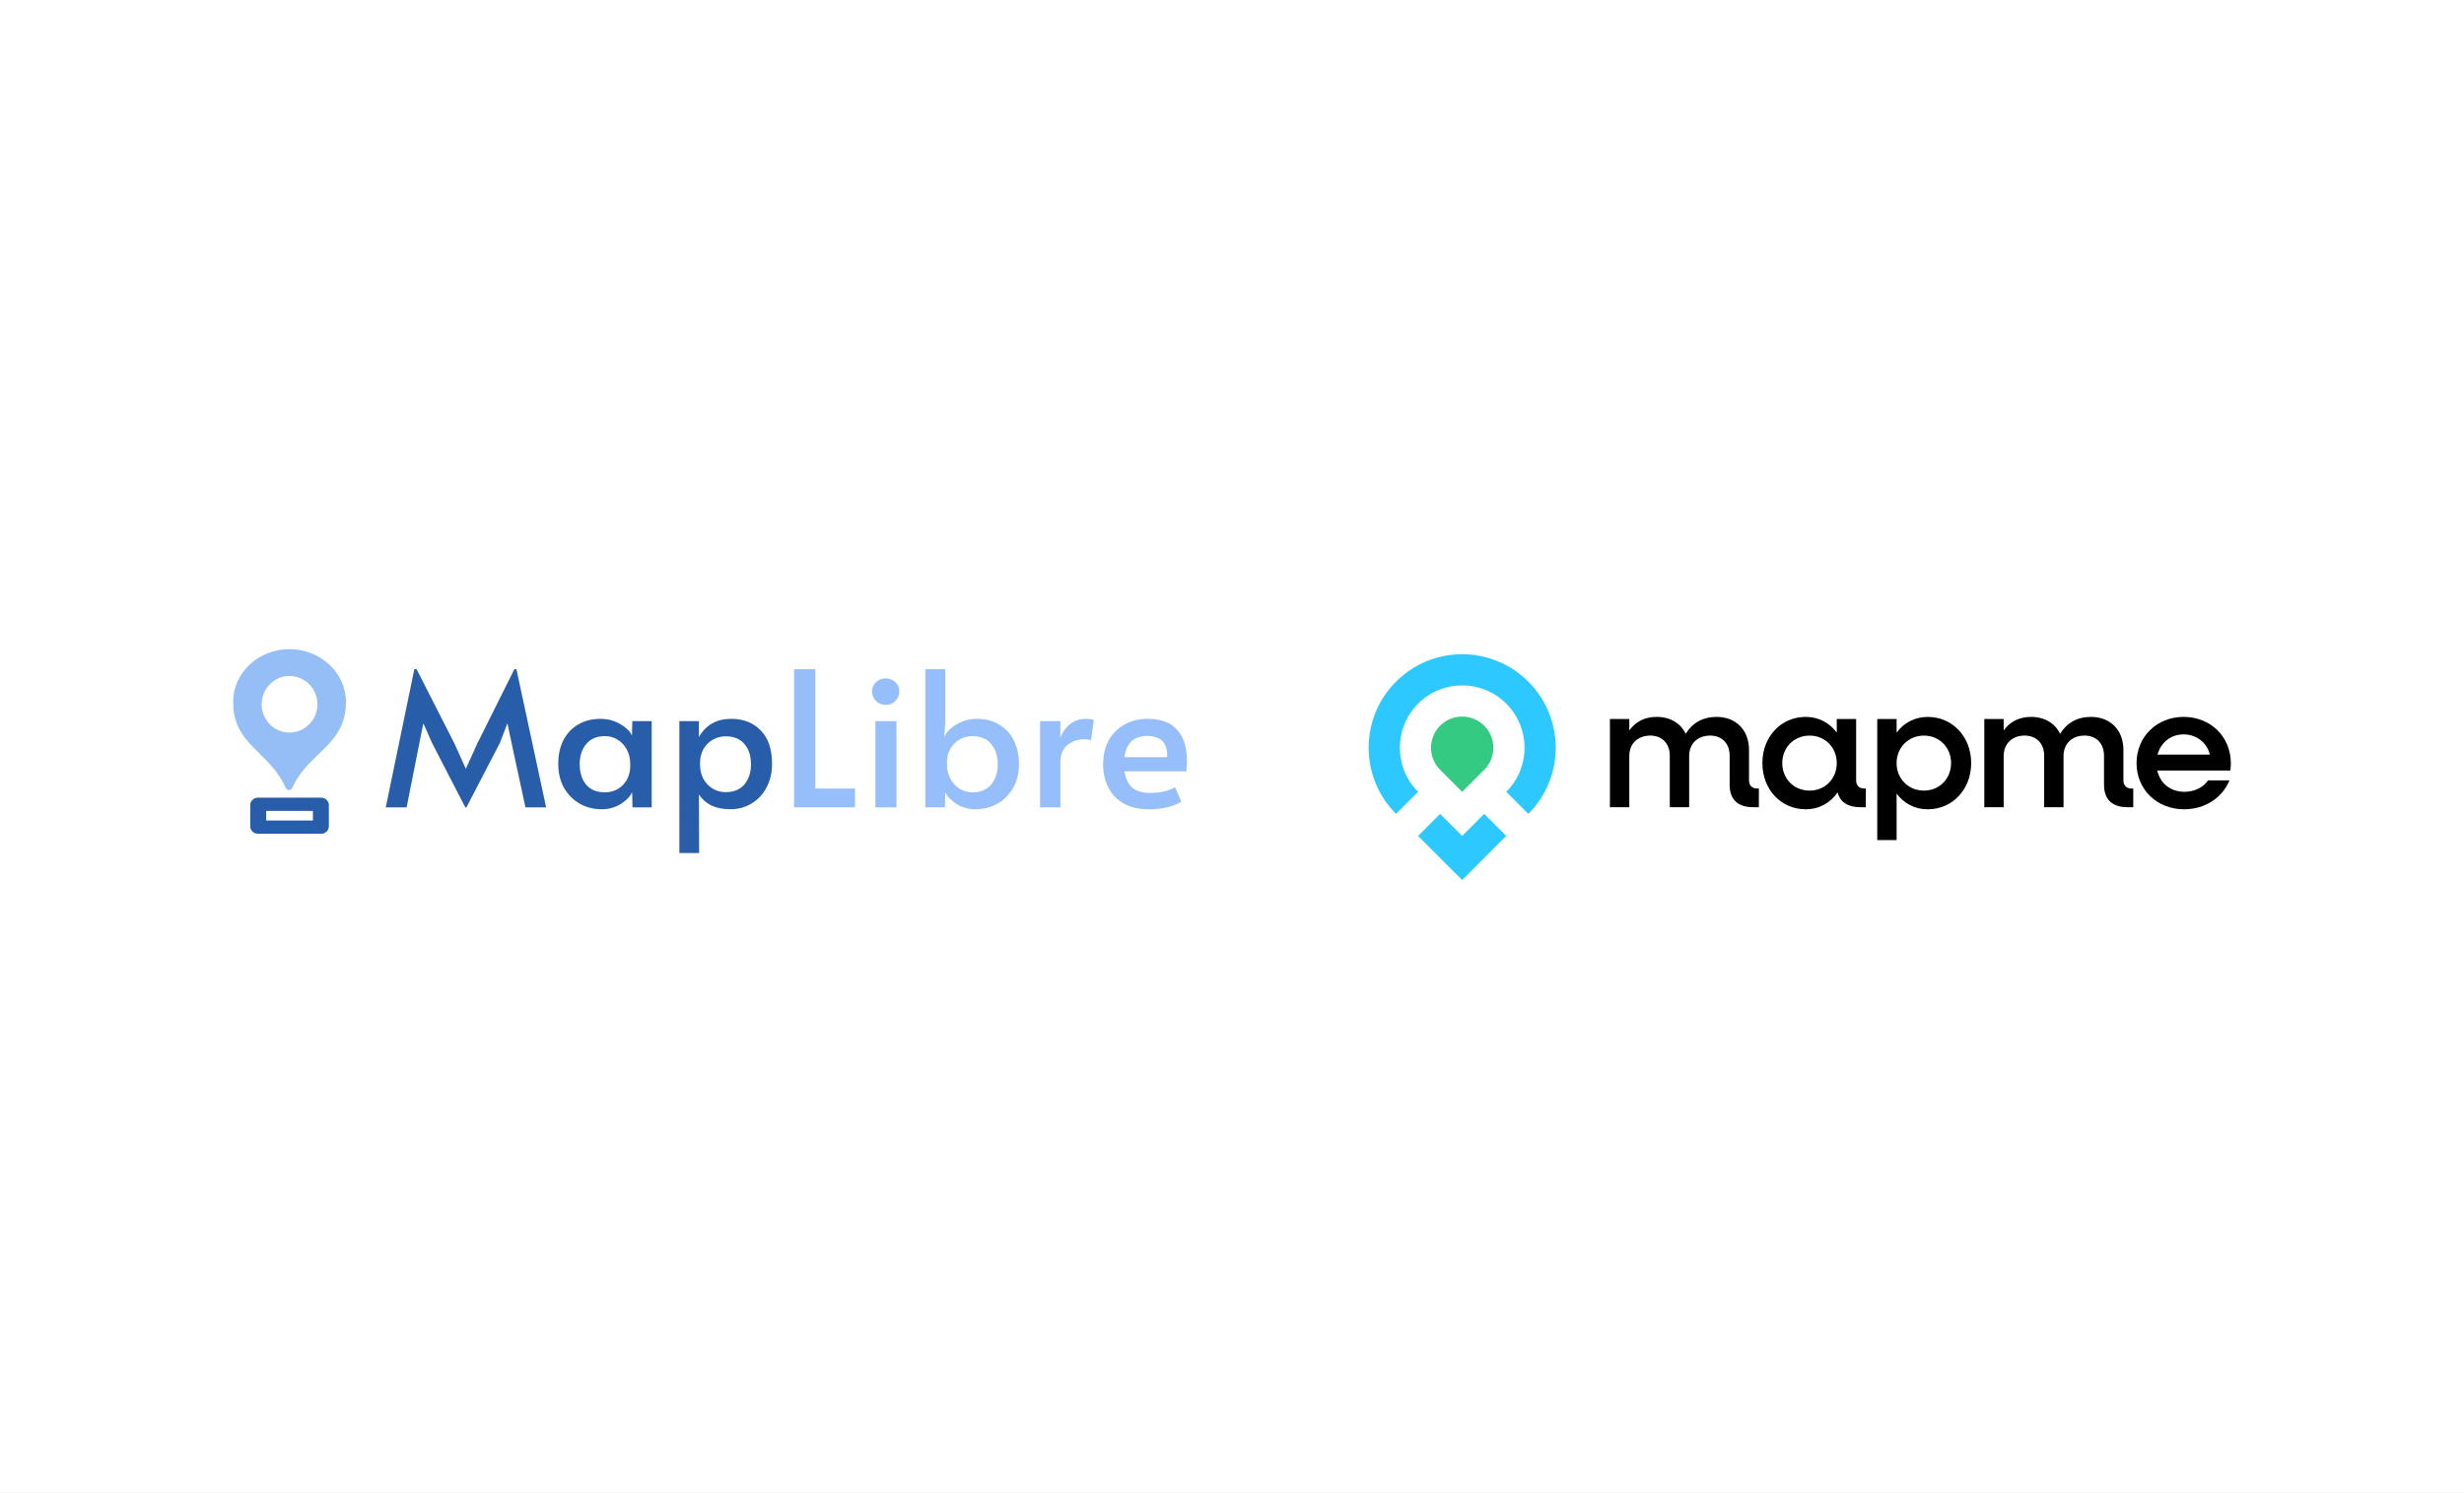
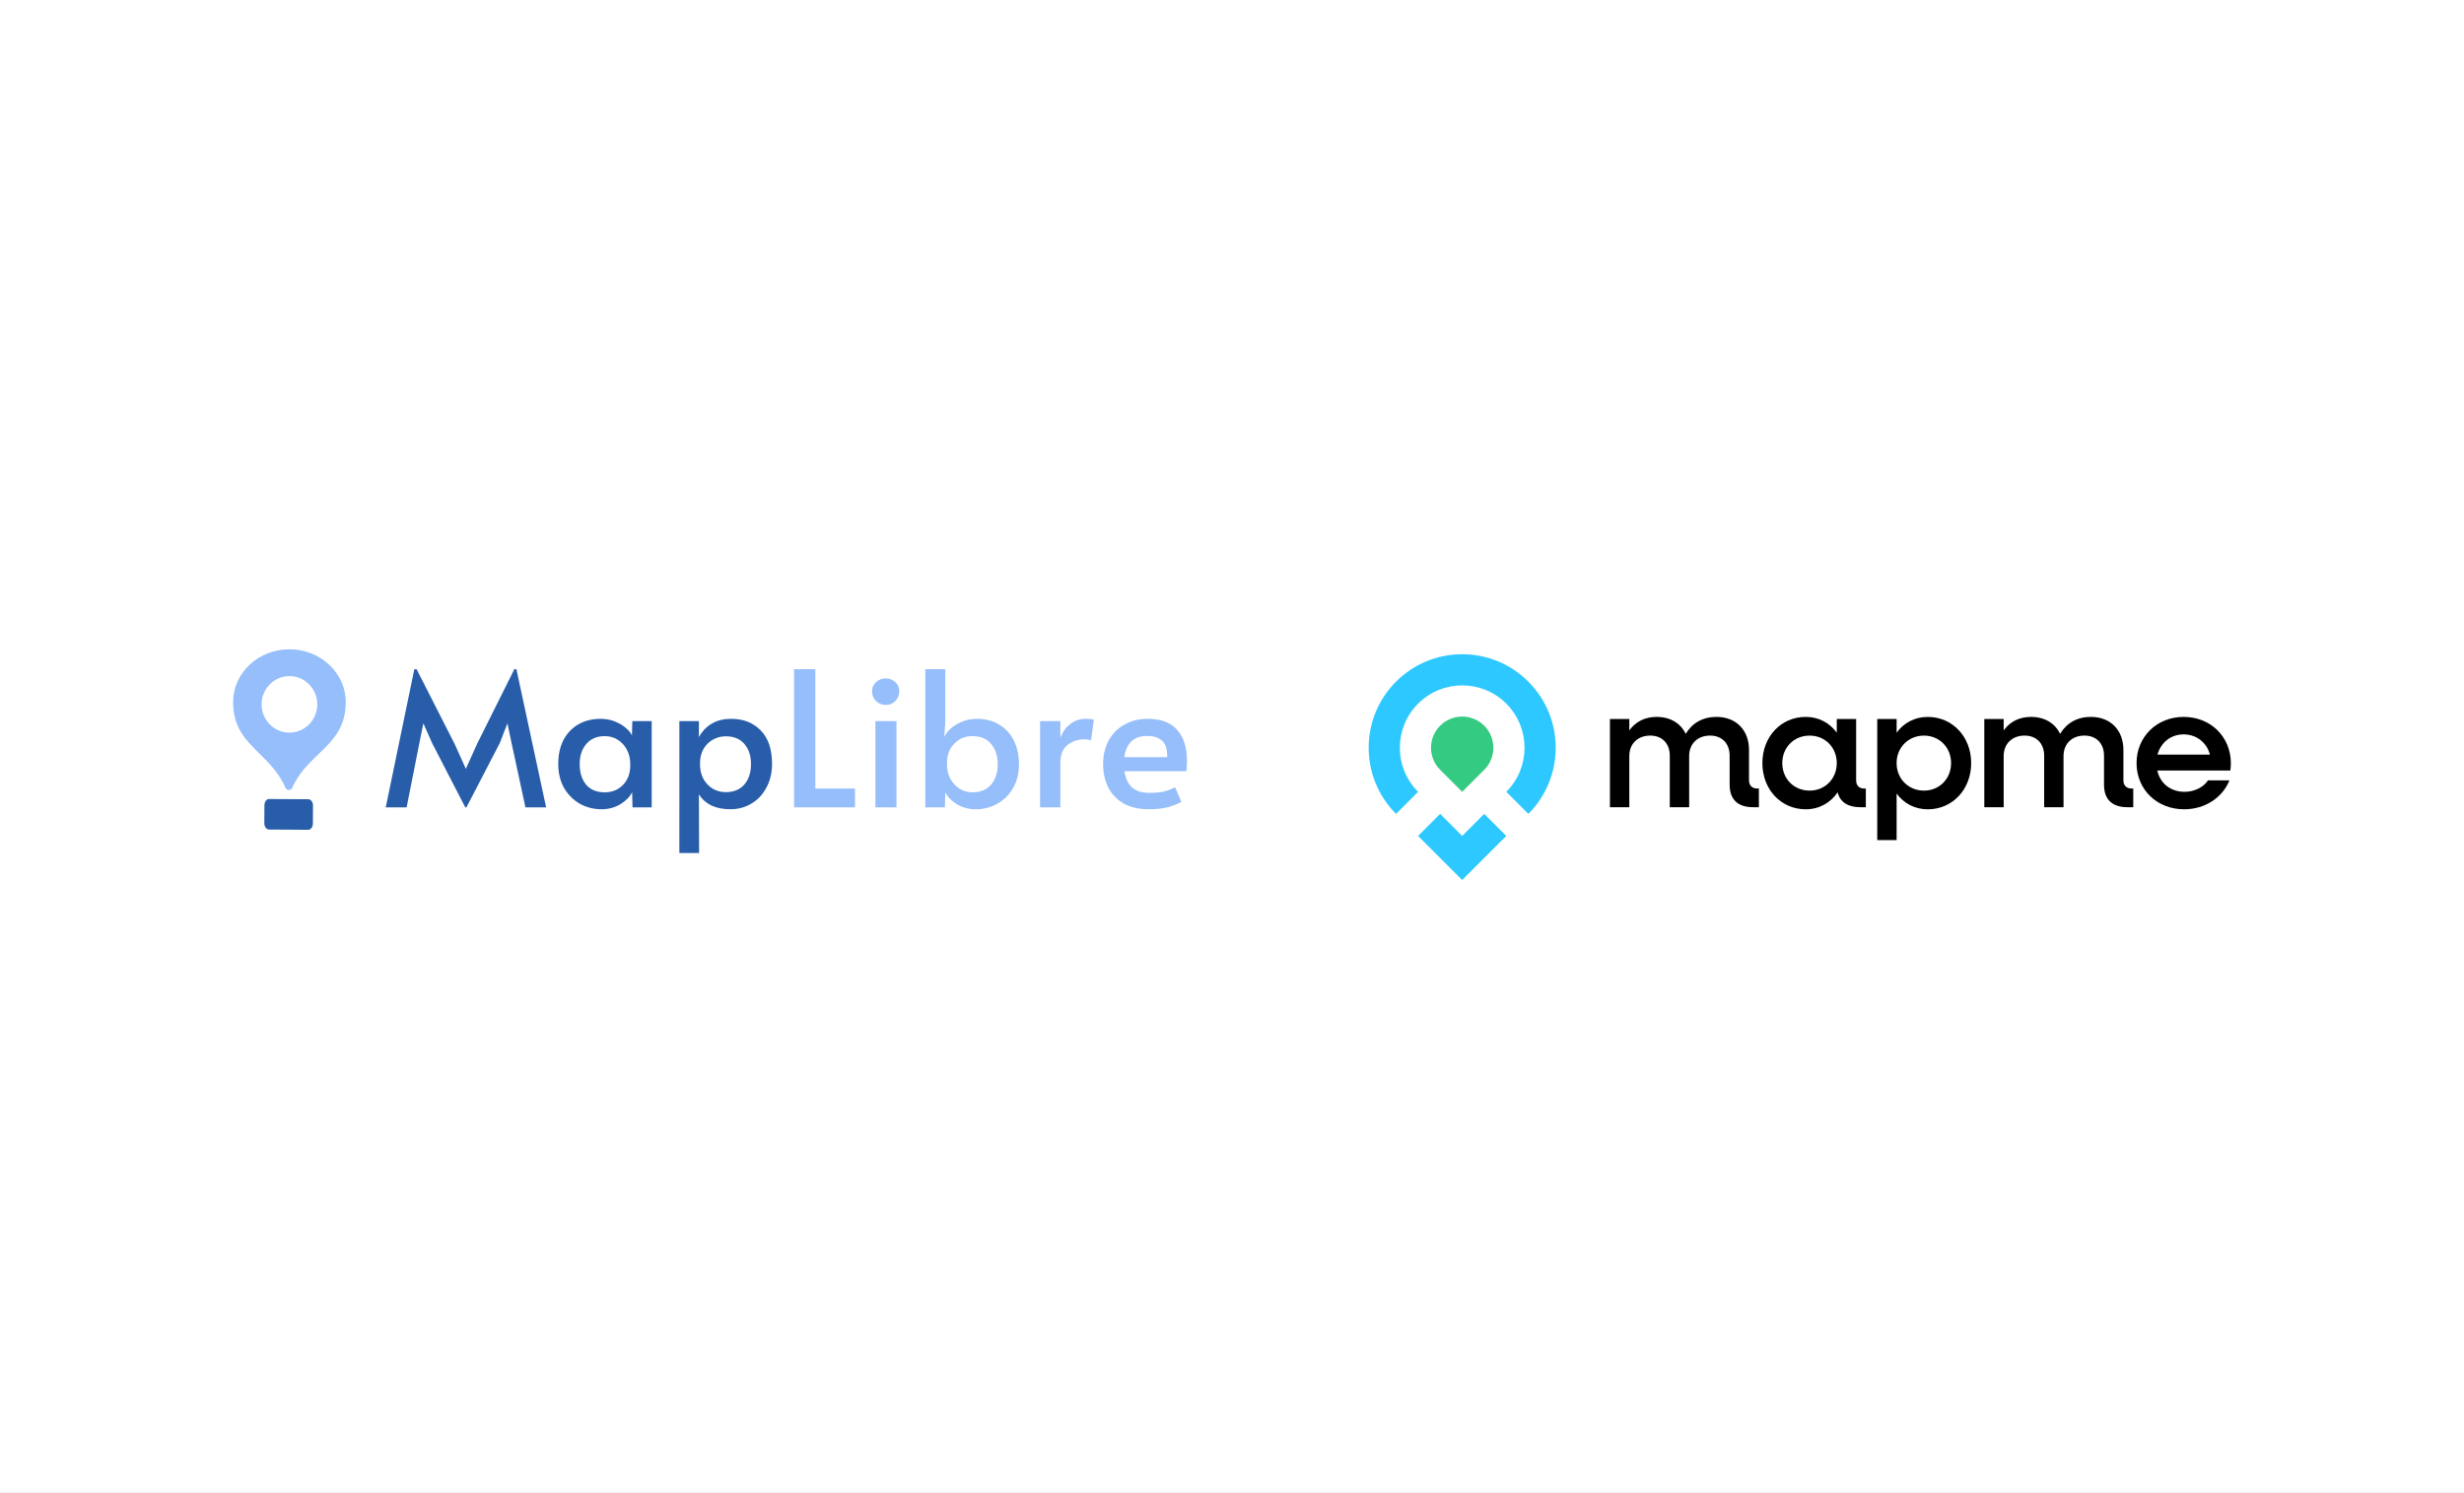
<svg xmlns="http://www.w3.org/2000/svg" id="maplibre" width="266.575" height="161.471" viewBox="0 0 266.575 161.471" version="1.1" style="fill:none">
  <defs id="defs25">
    <style id="style872">.cls-1{fill:none;}.cls-2{fill:#1c2b33;}.cls-3{clip-path:url(#clip-path);}.cls-4{clip-path:url(#clip-path-2);}.cls-5{fill:url(#linear-gradient);}</style>
    <clipPath id="clip-path">
      <path id="path874" d="m 2079.995,1000 c -123.391,0 -219.848,92.936 -307.164,210.993 C 1652.842,1058.215 1552.495,1000 1432.409,1000 c -244.828,0 -432.414,318.621 -432.414,655.862 0,211.034 102.096,344.138 273.103,344.138 123.081,0 211.6,-58.026 368.966,-333.103 0,0 65.597,-115.841 110.725,-195.639 q 23.72,38.298 49.965,82.535 l 73.793,124.138 C 2020.294,1918.479 2100.385,2000 2245.512,2000 c 166.596,0 259.31,-134.923 259.31,-350.345 C 2504.823,1296.552 2313.007,1000 2079.995,1000 Z m -557.931,592.414 c -127.586,200 -171.724,244.828 -242.759,244.828 -73.103,0 -116.552,-64.178 -116.552,-178.621 0,-244.828 122.069,-495.172 267.586,-495.172 78.801,0 144.654,45.51 245.522,189.913 -95.779,146.911 -153.798,239.052 -153.798,239.052 z m 481.528,-25.178 -88.23,-147.148 q -35.815,-58.248 -68.838,-107.23 c 79.52,-122.735 145.113,-183.892 223.126,-183.892 162.069,0 291.724,238.621 291.724,531.724 0,111.724 -36.593,176.552 -112.414,176.552 -72.671,-3e-4 -107.387,-47.994 -245.368,-270.006 z" class="cls-1" style="fill:none" />
    </clipPath>
    <clipPath id="clip-path-2">
      <rect id="rect877" height="1010" width="1514.828" y="995" x="994.995" class="cls-1" style="fill:none" />
    </clipPath>
    <linearGradient gradientUnits="userSpaceOnUse" y2="987.277" x2="1449.08" y1="1532.941" x1="1865.507" id="linear-gradient" gradientTransform="translate(-3855.318,-955.4527)">
      <stop id="stop880" stop-color="#0869e1" offset="0.134" />
      <stop id="stop882" stop-color="#0064e0" offset="0.873" />
    </linearGradient>
  </defs>
  <rect y="0" x="0" height="161.471" width="266.575" id="rect857" style="opacity:1;fill:#ffffff;fill-opacity:1;stroke:none;stroke-width:1.134;stroke-linecap:butt;stroke-linejoin:bevel;stroke-miterlimit:4;stroke-dasharray:none;stroke-dashoffset:0;stroke-opacity:1" />
  <text id="text865" y="82.458" x="-23.876" style="font-style:normal;font-variant:normal;font-weight:normal;font-stretch:normal;font-size:48px;line-height:1.25;font-family:serif;-inkscape-font-specification:serif;font-variant-ligatures:normal;font-variant-caps:normal;font-variant-numeric:normal;font-feature-settings:normal;text-align:start;letter-spacing:0px;word-spacing:0px;writing-mode:lr-tb;text-anchor:start;fill:#000000;fill-opacity:1;stroke:none" xml:space="preserve">
    <tspan y="126.132" x="-23.876" id="tspan863" />
  </text>
  <g id="Artboard_outline" data-name="Artboard outline" transform="translate(-3838.631,-909.0432)">
    <rect style="fill:none" y="0" class="cls-1" x="-0.005" width="6962.365" height="3000" id="rect887" />
  </g>
  <text xml:space="preserve" style="font-style:normal;font-variant:normal;font-weight:normal;font-stretch:normal;font-size:10.667px;line-height:1.25;font-family:serif;-inkscape-font-specification:serif;font-variant-ligatures:normal;font-variant-caps:normal;font-variant-numeric:normal;font-feature-settings:normal;text-align:start;letter-spacing:0px;word-spacing:0px;writing-mode:lr-tb;text-anchor:start;fill:#000000;fill-opacity:1;stroke:none" x="143.07" y="137.8" id="text1075">
    <tspan id="tspan1073" x="143.07" y="147.505" />
  </text>
-   <g id="g926" transform="translate(8.564765)">
-     <g style="stroke-width:1.066" transform="matrix(0.9381101,0,0,0.9381101,-8.377827,11.39502)" id="g1021">
-       <path style="fill:#285daa;fill-opacity:1;stroke-width:1.066" d="m 49.622,73.538 -0.997,-2.255 -0.455,2.255 -1.474,7.437 h -2.407 l 3.296,-15.936 h 0.26 l 4.38,8.607 1.301,2.884 1.301,-2.884 4.293,-8.607 h 0.238 l 3.426,15.936 h -2.385 l -1.604,-7.437 -0.477,-2.255 -0.867,2.255 -3.859,7.437 h -0.13 z" id="path2" />
-       <path style="fill:#285daa;fill-opacity:1;stroke-width:1.066" d="m 69.168,81.191 c -0.896,0 -1.727,-0.21 -2.493,-0.629 -0.752,-0.434 -1.359,-1.041 -1.821,-1.821 -0.448,-0.795 -0.672,-1.72 -0.672,-2.775 0,-1.041 0.195,-1.951 0.585,-2.732 0.405,-0.781 0.976,-1.388 1.713,-1.821 0.737,-0.434 1.604,-0.65 2.602,-0.65 0.578,0 1.12,0.101 1.626,0.304 0.506,0.202 0.932,0.455 1.279,0.759 0.347,0.289 0.578,0.578 0.694,0.867 l 0.043,-1.669 h 2.233 v 9.952 h -2.212 l -0.043,-1.756 c -0.246,0.52 -0.694,0.983 -1.344,1.388 -0.65,0.39 -1.38,0.585 -2.19,0.585 z m 0.39,-1.951 c 0.824,0 1.518,-0.282 2.081,-0.846 0.564,-0.578 0.846,-1.33 0.846,-2.255 v -0.152 c 0,-0.622 -0.13,-1.178 -0.39,-1.669 -0.26,-0.491 -0.614,-0.874 -1.062,-1.149 -0.448,-0.275 -0.94,-0.412 -1.474,-0.412 -0.925,0 -1.641,0.303 -2.146,0.911 -0.506,0.593 -0.759,1.366 -0.759,2.32 0,0.968 0.246,1.756 0.737,2.363 0.506,0.593 1.229,0.889 2.168,0.889 z" id="path4" />
-       <path style="fill:#285daa;fill-opacity:1;stroke-width:1.066" d="m 78.149,71.023 h 2.255 v 1.843 c 0.795,-1.402 2.038,-2.103 3.729,-2.103 1.402,0 2.537,0.448 3.404,1.344 0.867,0.882 1.301,2.161 1.301,3.838 0,1.041 -0.217,1.958 -0.65,2.753 -0.419,0.795 -0.997,1.409 -1.734,1.843 -0.723,0.434 -1.532,0.65 -2.428,0.65 -0.838,0 -1.568,-0.144 -2.19,-0.434 -0.607,-0.304 -1.084,-0.73 -1.431,-1.279 l 0.022,6.764 h -2.276 z m 5.333,8.195 c 0.94,0 1.662,-0.296 2.168,-0.889 0.506,-0.607 0.759,-1.38 0.759,-2.32 0,-0.983 -0.253,-1.763 -0.759,-2.341 -0.491,-0.593 -1.214,-0.889 -2.168,-0.889 -0.52,0 -1.012,0.13 -1.474,0.39 -0.448,0.246 -0.809,0.607 -1.084,1.084 -0.26,0.463 -0.39,1.004 -0.39,1.626 v 0.152 c 0,0.622 0.13,1.178 0.39,1.669 0.275,0.477 0.636,0.853 1.084,1.127 0.448,0.26 0.94,0.39 1.474,0.39 z" id="path6" />
-       <path style="fill:#95befa;stroke-width:1.066" d="m 91.379,65.038 h 2.45 v 13.767 h 4.575 v 2.168 h -7.025 z" id="path8" />
-       <path style="fill:#95befa;stroke-width:1.066" d="m 100.759,71.022 h 2.428 v 9.952 h -2.428 z m 1.192,-1.865 c -0.448,0 -0.824,-0.152 -1.127,-0.455 -0.303,-0.304 -0.455,-0.679 -0.455,-1.127 0,-0.405 0.152,-0.752 0.455,-1.041 0.303,-0.289 0.679,-0.434 1.127,-0.434 0.434,0 0.802,0.145 1.106,0.434 0.304,0.289 0.455,0.636 0.455,1.041 0,0.448 -0.152,0.824 -0.455,1.127 -0.289,0.304 -0.658,0.455 -1.106,0.455 z" id="path10" />
-       <path style="fill:#95befa;stroke-width:1.066" d="m 112.327,81.191 c -0.809,0 -1.539,-0.195 -2.19,-0.585 -0.636,-0.405 -1.077,-0.867 -1.323,-1.388 l -0.043,1.756 h -2.255 v -15.936 h 2.298 v 6.136 l -0.108,1.691 c 0.246,-0.578 0.723,-1.07 1.431,-1.474 0.723,-0.419 1.503,-0.629 2.341,-0.629 0.983,0 1.836,0.224 2.558,0.672 0.737,0.434 1.301,1.048 1.691,1.843 0.39,0.78 0.585,1.691 0.585,2.732 0,1.055 -0.231,1.973 -0.694,2.753 -0.448,0.78 -1.055,1.38 -1.821,1.8 -0.752,0.419 -1.575,0.629 -2.472,0.629 z m -0.39,-1.951 c 0.94,0 1.662,-0.296 2.168,-0.889 0.506,-0.607 0.759,-1.388 0.759,-2.342 0,-0.968 -0.253,-1.749 -0.759,-2.341 -0.491,-0.607 -1.214,-0.911 -2.168,-0.911 -0.824,0 -1.518,0.289 -2.081,0.867 -0.564,0.564 -0.846,1.308 -0.846,2.233 v 0.152 c 0,0.622 0.13,1.178 0.39,1.669 0.275,0.491 0.629,0.874 1.062,1.149 0.448,0.275 0.94,0.412 1.474,0.412 z" id="path12" />
-       <path style="fill:#95befa;stroke-width:1.066" d="m 119.746,71.022 h 2.342 v 1.951 c 0.231,-0.665 0.607,-1.2 1.127,-1.604 0.52,-0.405 1.113,-0.607 1.778,-0.607 0.463,0 0.78,0.043 0.954,0.13 l -0.325,2.363 c -0.13,-0.087 -0.412,-0.13 -0.846,-0.13 -0.679,0 -1.301,0.217 -1.865,0.65 -0.549,0.434 -0.824,1.127 -0.824,2.081 v 5.117 h -2.342 z" id="path14" />
-       <path style="fill:#95befa;stroke-width:1.066" d="m 132.307,81.191 c -1.185,0 -2.175,-0.231 -2.97,-0.694 -0.795,-0.477 -1.38,-1.106 -1.756,-1.886 -0.376,-0.795 -0.564,-1.662 -0.564,-2.602 0,-1.055 0.217,-1.98 0.651,-2.775 0.448,-0.795 1.062,-1.402 1.842,-1.821 0.781,-0.434 1.663,-0.65 2.646,-0.65 1.532,0 2.666,0.426 3.403,1.279 0.752,0.838 1.128,2.024 1.128,3.556 0,0.39 -0.022,0.795 -0.065,1.214 h -7.155 c 0.159,0.882 0.47,1.518 0.932,1.908 0.477,0.39 1.135,0.585 1.973,0.585 0.694,0 1.265,-0.058 1.713,-0.173 0.448,-0.116 0.86,-0.275 1.236,-0.477 l 0.715,1.669 c -0.361,0.231 -0.852,0.434 -1.474,0.607 -0.621,0.173 -1.373,0.26 -2.255,0.26 z m 2.103,-6.006 c 0.015,-0.896 -0.18,-1.525 -0.585,-1.886 -0.405,-0.376 -0.983,-0.564 -1.734,-0.564 -1.518,0 -2.393,0.817 -2.624,2.45 z" id="path16" />
-       <path style="clip-rule:evenodd;fill:#285daa;fill-opacity:1;fill-rule:evenodd;stroke-width:1.066" d="m 29.526,79.857 c -0.479,0 -0.867,0.388 -0.867,0.867 v 2.425 c 0,0.479 0.388,0.867 0.867,0.867 h 7.333 c 0.479,0 0.867,-0.388 0.867,-0.867 v -2.425 c 0,-0.479 -0.388,-0.867 -0.867,-0.867 z m 6.363,1.528 h -5.392 v 1.104 h 5.392 z" id="path20" />
-       <path style="clip-rule:evenodd;fill:#95bef6;fill-opacity:1;fill-rule:evenodd;stroke-width:1.066" d="m 33.232,62.725 c -3.587,-0.023 -6.522,2.691 -6.544,6.051 -0.019,2.975 1.452,4.427 3.045,6 1.111,1.096 2.28,2.251 3.046,4.021 l 8.2e-5,7.9e-5 c 0.052,0.042 0.086,0.07 0.101,0.083 a 0.376,0.376 0 0 0 0.247,0.094 0.376,0.376 0 0 0 0.248,-0.09 c 0.004,-0.004 0.011,-0.007 0.02,-0.01 0.025,-0.011 0.062,-0.027 0.082,-0.072 0.763,-1.753 1.949,-2.892 3.082,-3.98 1.613,-1.549 3.119,-2.995 3.138,-5.961 0.022,-3.36 -2.878,-6.112 -6.465,-6.136 z m -0.062,9.623 c 1.776,0.012 3.225,-1.44 3.237,-3.243 0.012,-1.803 -1.419,-3.273 -3.195,-3.285 -1.776,-0.012 -3.225,1.44 -3.237,3.243 -0.012,1.803 1.419,3.273 3.195,3.285 z" id="path943" />
+   <g id="g921">
+     <g id="g898">
+       <path style="fill:#285daa;fill-opacity:1;stroke-width:1" d="m 46.738,80.381 -0.936,-2.115 -0.427,2.115 -1.383,6.976 h -2.258 l 3.092,-14.949 h 0.244 l 4.109,8.075 1.22,2.705 1.22,-2.705 4.027,-8.075 h 0.224 l 3.214,14.949 h -2.237 l -1.505,-6.976 -0.447,-2.115 -0.814,2.115 -3.62,6.976 h -0.122 z" id="path2" />
+       <path style="fill:#285daa;fill-opacity:1;stroke-width:1" d="m 65.074,87.561 c -0.841,0 -1.62,-0.197 -2.339,-0.59 -0.705,-0.407 -1.275,-0.976 -1.708,-1.709 -0.42,-0.746 -0.631,-1.614 -0.631,-2.603 0,-0.976 0.183,-1.831 0.549,-2.563 0.38,-0.732 0.915,-1.302 1.607,-1.709 0.692,-0.407 1.505,-0.61 2.441,-0.61 0.542,0 1.051,0.095 1.525,0.285 0.475,0.19 0.875,0.427 1.2,0.712 0.325,0.271 0.542,0.542 0.651,0.814 l 0.041,-1.566 h 2.095 v 9.336 H 68.43 l -0.041,-1.648 c -0.23,0.488 -0.651,0.922 -1.261,1.302 -0.61,0.366 -1.295,0.549 -2.054,0.549 z m 0.366,-1.831 c 0.773,0 1.424,-0.264 1.953,-0.793 0.529,-0.542 0.793,-1.247 0.793,-2.115 v -0.142 c 0,-0.583 -0.122,-1.105 -0.366,-1.566 -0.244,-0.461 -0.576,-0.82 -0.997,-1.078 -0.42,-0.258 -0.881,-0.386 -1.383,-0.386 -0.868,0 -1.539,0.285 -2.014,0.854 -0.475,0.556 -0.712,1.281 -0.712,2.176 0,0.908 0.231,1.647 0.692,2.217 0.475,0.556 1.153,0.834 2.034,0.834 z" id="path4" />
+       <path style="fill:#285daa;fill-opacity:1;stroke-width:1" d="m 73.499,78.022 h 2.115 v 1.729 c 0.746,-1.315 1.912,-1.973 3.498,-1.973 1.315,0 2.38,0.42 3.193,1.261 0.814,0.827 1.22,2.027 1.22,3.6 0,0.976 -0.203,1.837 -0.61,2.583 -0.393,0.746 -0.936,1.322 -1.627,1.729 -0.678,0.407 -1.437,0.61 -2.278,0.61 -0.786,0 -1.471,-0.136 -2.054,-0.407 -0.569,-0.285 -1.017,-0.685 -1.342,-1.2 l 0.02,6.346 h -2.136 z m 5.003,7.688 c 0.881,0 1.559,-0.278 2.034,-0.834 0.475,-0.57 0.712,-1.295 0.712,-2.176 0,-0.922 -0.237,-1.654 -0.712,-2.197 -0.461,-0.556 -1.139,-0.834 -2.034,-0.834 -0.488,0 -0.949,0.122 -1.383,0.366 -0.42,0.231 -0.759,0.57 -1.017,1.017 -0.244,0.434 -0.366,0.942 -0.366,1.525 v 0.142 c 0,0.583 0.122,1.105 0.366,1.566 0.258,0.447 0.597,0.8 1.017,1.058 0.42,0.244 0.881,0.366 1.383,0.366 z" id="path6" />
+       <path style="fill:#95befa;stroke-width:1" d="m 85.911,72.408 h 2.298 v 12.915 h 4.292 v 2.034 h -6.59 z" id="path8" />
+       <path style="fill:#95befa;stroke-width:1" d="m 94.71,78.022 h 2.278 v 9.336 h -2.278 z m 1.119,-1.749 c -0.42,0 -0.773,-0.142 -1.058,-0.427 -0.285,-0.285 -0.427,-0.637 -0.427,-1.058 0,-0.38 0.142,-0.705 0.427,-0.976 0.285,-0.271 0.637,-0.407 1.058,-0.407 0.407,0 0.753,0.136 1.037,0.407 0.285,0.271 0.427,0.597 0.427,0.976 0,0.42 -0.142,0.773 -0.427,1.058 -0.271,0.285 -0.617,0.427 -1.037,0.427 z" id="path10" />
+       <path style="fill:#95befa;stroke-width:1" d="m 105.562,87.561 c -0.759,0 -1.444,-0.183 -2.054,-0.549 -0.597,-0.38 -1.01,-0.814 -1.241,-1.302 l -0.041,1.648 h -2.115 v -14.949 h 2.156 v 5.756 l -0.102,1.586 c 0.23,-0.542 0.678,-1.003 1.342,-1.383 0.678,-0.393 1.41,-0.59 2.197,-0.59 0.922,0 1.722,0.21 2.4,0.631 0.691,0.407 1.22,0.983 1.586,1.729 0.366,0.732 0.549,1.586 0.549,2.563 0,0.99 -0.217,1.851 -0.651,2.583 -0.42,0.732 -0.99,1.295 -1.708,1.688 -0.705,0.393 -1.478,0.59 -2.319,0.59 z m -0.366,-1.831 c 0.881,0 1.559,-0.278 2.034,-0.834 0.475,-0.57 0.712,-1.302 0.712,-2.197 0,-0.908 -0.237,-1.641 -0.712,-2.197 -0.461,-0.57 -1.139,-0.854 -2.034,-0.854 -0.773,0 -1.424,0.271 -1.953,0.814 -0.529,0.529 -0.793,1.227 -0.793,2.095 v 0.142 c 0,0.583 0.122,1.105 0.366,1.566 0.258,0.461 0.59,0.82 0.997,1.078 0.42,0.258 0.881,0.386 1.383,0.386 z" id="path12" />
+       <path style="fill:#95befa;stroke-width:1" d="m 112.522,78.022 h 2.197 v 1.831 c 0.217,-0.624 0.569,-1.125 1.058,-1.505 0.488,-0.38 1.044,-0.569 1.668,-0.569 0.434,0 0.732,0.041 0.895,0.122 l -0.305,2.217 c -0.122,-0.081 -0.387,-0.122 -0.793,-0.122 -0.637,0 -1.22,0.203 -1.749,0.61 -0.515,0.407 -0.773,1.058 -0.773,1.953 v 4.8 h -2.197 z" id="path14" />
+       <path style="fill:#95befa;stroke-width:1" d="m 124.305,87.561 c -1.112,0 -2.04,-0.217 -2.786,-0.651 -0.746,-0.447 -1.295,-1.037 -1.647,-1.77 -0.353,-0.746 -0.529,-1.559 -0.529,-2.441 0,-0.99 0.204,-1.858 0.611,-2.603 0.42,-0.746 0.996,-1.315 1.728,-1.709 0.733,-0.407 1.56,-0.61 2.482,-0.61 1.437,0 2.501,0.4 3.192,1.2 0.705,0.786 1.058,1.898 1.058,3.336 0,0.366 -0.021,0.746 -0.061,1.139 h -6.712 c 0.149,0.827 0.441,1.424 0.874,1.79 0.447,0.366 1.065,0.549 1.851,0.549 0.651,0 1.187,-0.054 1.607,-0.163 0.42,-0.108 0.807,-0.258 1.159,-0.447 l 0.671,1.566 c -0.339,0.217 -0.799,0.407 -1.383,0.57 -0.583,0.163 -1.288,0.244 -2.115,0.244 z m 1.973,-5.634 c 0.014,-0.841 -0.169,-1.431 -0.549,-1.769 -0.38,-0.353 -0.922,-0.529 -1.627,-0.529 -1.424,0 -2.245,0.766 -2.462,2.298 z" id="path16" />
+       <g id="g849" transform="matrix(1.155828,0,0,1.155828,9.812851,100.7358)" style="opacity:1;fill:none;stroke-width:0.865">
+         <path id="path6-6" d="m 18.635,-26.372 c -2.907,-0.019 -5.287,2.182 -5.305,4.905 -0.016,2.411 1.177,3.589 2.468,4.864 0.9,0.889 1.848,1.825 2.469,3.26 0.042,0.034 0.07,0.057 0.082,0.067 a 0.304,0.304 0 0 0 0.2,0.076 0.305,0.305 0 0 0 0.201,-0.073 c 0.003,-0.003 0.009,-0.005 0.017,-0.009 0.02,-0.009 0.051,-0.022 0.066,-0.058 0.618,-1.421 1.58,-2.345 2.498,-3.227 1.308,-1.256 2.528,-2.427 2.544,-4.832 0.018,-2.723 -2.333,-4.955 -5.24,-4.973 z m -0.051,7.801 c 1.44,0.009 2.614,-1.168 2.624,-2.629 0.009,-1.461 -1.15,-2.654 -2.59,-2.663 -1.44,-0.009 -2.614,1.168 -2.624,2.629 -0.009,1.461 1.15,2.654 2.59,2.663 z" style="clip-rule:evenodd;fill:#95befa;fill-opacity:1;fill-rule:evenodd;stroke-width:0.865" />
+         <path id="path8-2" d="m 16.7,-12.357 c -0.24,-0.002 -0.437,0.264 -0.439,0.593 l -0.011,1.666 c -0.002,0.329 0.191,0.597 0.431,0.599 l 3.677,0.024 c 0.24,0.002 0.437,-0.264 0.439,-0.593 l 0.011,-1.666 c 0.002,-0.329 -0.191,-0.597 -0.431,-0.599 z" style="clip-rule:evenodd;fill:#285daa;fill-opacity:1;fill-rule:evenodd;stroke-width:0.865" />
+       </g>
    </g>
-     <g style="stroke-width:4.275" transform="matrix(0.2339428,0,0,0.2339428,139.5076,70.78795)" id="g842">
+     <g style="stroke-width:4.275" transform="matrix(0.2339428,0,0,0.2339428,148.0724,70.78795)" id="g842">
      <path d="m 180.458,62.118 v 8.64 h -2.64 c -7.12,0 -10.88,-3.6 -10.88,-10.4 v -13.44 c 0,-5.6 -3.52,-9.29 -9.04,-9.29 -5.76,0 -9.68,3.76 -9.68,9.45 v 23.68 h -8.96 V 46.917 c 0,-5.6 -3.52,-9.29 -9.04,-9.29 -5.76,0 -9.68,3.76 -9.68,9.45 v 23.68 h -8.96 V 29.948 h 8.96 v 5.28 c 2.96,-4.08 7.28,-6.24 12.64,-6.24 6.32,0 11.12,2.96 13.44,7.84 3.04,-5.04 7.92,-7.84 14.24,-7.84 9.04,0 15.04,6.08 15.04,15.29 v 14.08 c 0,2.32 1.44,3.76 3.76,3.76 z" id="path2-7" style="fill:#000000;stroke-width:4.275" />
      <path d="m 229.918,62.118 v 8.64 h -2.56 c -5.76,0 -9.36,-2.4 -10.48,-6.88 -3.28,4.8 -8.48,7.84 -14.72,7.84 -11.52,0 -20.08,-9.2 -20.08,-21.37 0,-12.16 8.56,-21.36 20.08,-21.36 6,0 11.04,2.8 14.32,7.28 v -6.32 h 8.96 v 28.41 c 0,2.32 1.36,3.76 3.76,3.76 z m -13.44,-11.76 c 0,-7.2 -5.36,-12.72 -12.56,-12.72 -7.28,0 -12.64,5.52 -12.64,12.72 0,7.2 5.36,12.72 12.64,12.72 7.2,0 12.56,-5.52 12.56,-12.72 z" id="path4-5" style="fill:#000000;stroke-width:4.275" />
      <path d="m 278.637,50.358 c 0,12.16 -8.64,21.37 -20.08,21.37 -6.08,0 -11.12,-2.8 -14.4,-7.28 v 21.52 h -8.96 v -56.01 h 8.96 v 6.32 c 3.28,-4.48 8.32,-7.28 14.4,-7.28 11.44,-0.01 20.08,9.19 20.08,21.36 z m -9.29,0 c 0,-7.2 -5.36,-12.72 -12.56,-12.72 -7.2,0 -12.64,5.52 -12.64,12.72 0,7.2 5.44,12.72 12.64,12.72 7.21,0 12.56,-5.52 12.56,-12.72 z" id="path6-3" style="fill:#000000;stroke-width:4.275" />
      <path d="m 353.588,62.118 v 8.64 h -2.64 c -7.12,0 -10.88,-3.6 -10.88,-10.4 v -13.44 c 0,-5.6 -3.52,-9.29 -9.04,-9.29 -5.76,0 -9.68,3.76 -9.68,9.45 v 23.68 h -8.96 V 46.917 c 0,-5.6 -3.52,-9.29 -9.04,-9.29 -5.76,0 -9.68,3.76 -9.68,9.45 v 23.68 h -8.96 V 29.948 h 8.96 v 5.28 c 2.96,-4.08 7.28,-6.24 12.64,-6.24 6.32,0 11.12,2.96 13.45,7.84 3.04,-5.04 7.92,-7.84 14.24,-7.84 9.04,0 15.04,6.08 15.04,15.29 v 14.08 c 0,2.32 1.44,3.76 3.76,3.76 z" id="path8-5" style="fill:#000000;stroke-width:4.275" />
      <path d="m 398.487,53.797 h -33.77 c 1.28,5.92 6.16,9.84 12.56,9.84 4.72,0 8.8,-2.16 10.88,-5.28 h 9.92 c -3.28,8 -11.28,13.36 -20.96,13.36 -12.64,0 -22,-9.2 -22,-21.37 0,-12.16 9.36,-21.36 21.77,-21.36 12.48,0 21.84,9.2 21.84,21.45 0,0.88 -0.08,2.4 -0.24,3.36 z m -33.69,-7.36 h 24.25 c -1.44,-5.6 -6.24,-9.36 -12.16,-9.36 -5.92,-0.01 -10.56,3.76 -12.09,9.36 z" id="path10-6" style="fill:#000000;stroke-width:4.275" />
      <path d="m 73.838,12.668 c -16.89,-16.89 -44.28,-16.89 -61.17,0 -16.89,16.89 -16.89,44.28 0,61.17 l 10.2,-10.2 c -11.26,-11.26 -11.26,-29.52 0,-40.78 11.26,-11.26 29.52,-11.26 40.78,0 11.26,11.26 11.26,29.52 0,40.78 l 10.2,10.2 c 16.88,-16.89 16.88,-44.28 -0.01,-61.17 z" id="path12-2" style="fill:#2dc8ff;stroke-width:4.275" />
      <path d="m 33.057,33.057 c -5.63,5.63 -5.63,14.76 0,20.39 l 10.19,10.2 10.2,-10.2 c 5.63,-5.63 5.63,-14.76 0,-20.39 -5.64,-5.63 -14.76,-5.63 -20.39,0 z" id="path14-9" style="fill:#34ca82;stroke-width:4.275" />
      <path d="m 43.247,84.037 -10.19,-10.2 -10.2,10.2 20.39,20.39 20.39,-20.39 -10.2,-10.2 z" id="path16-1" style="fill:#2dc8ff;stroke-width:4.275" />
    </g>
  </g>
</svg>
